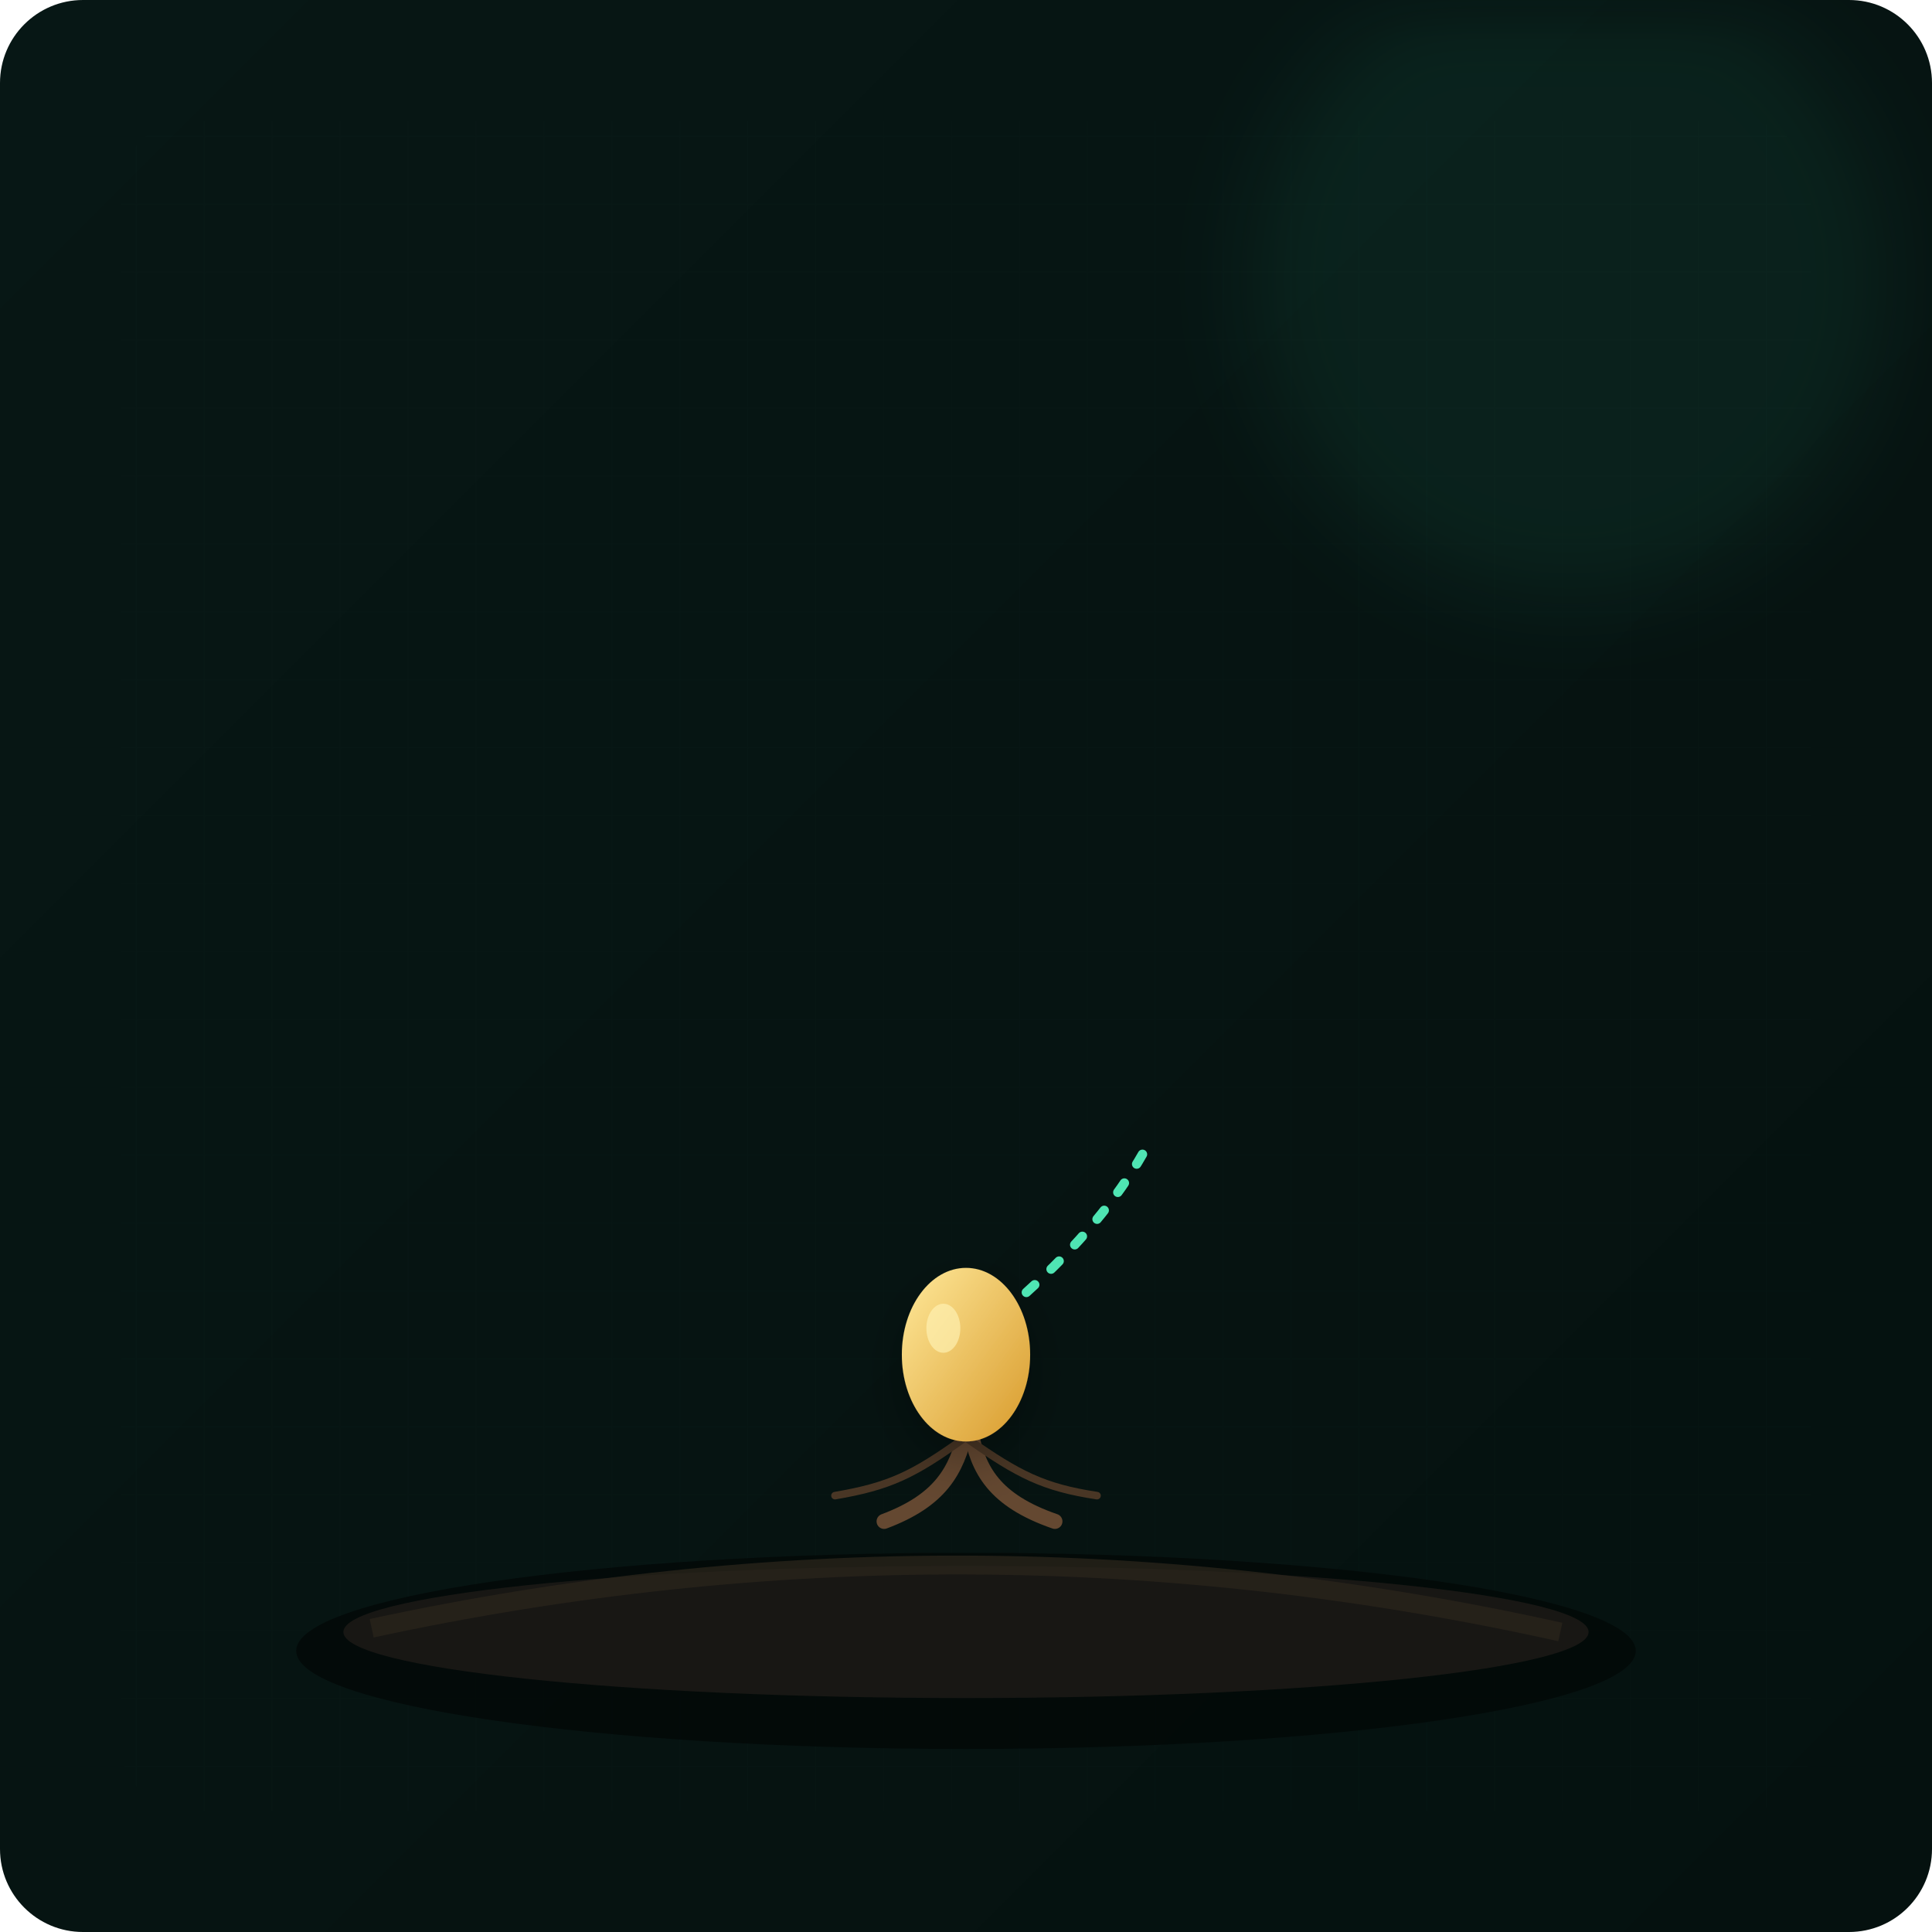
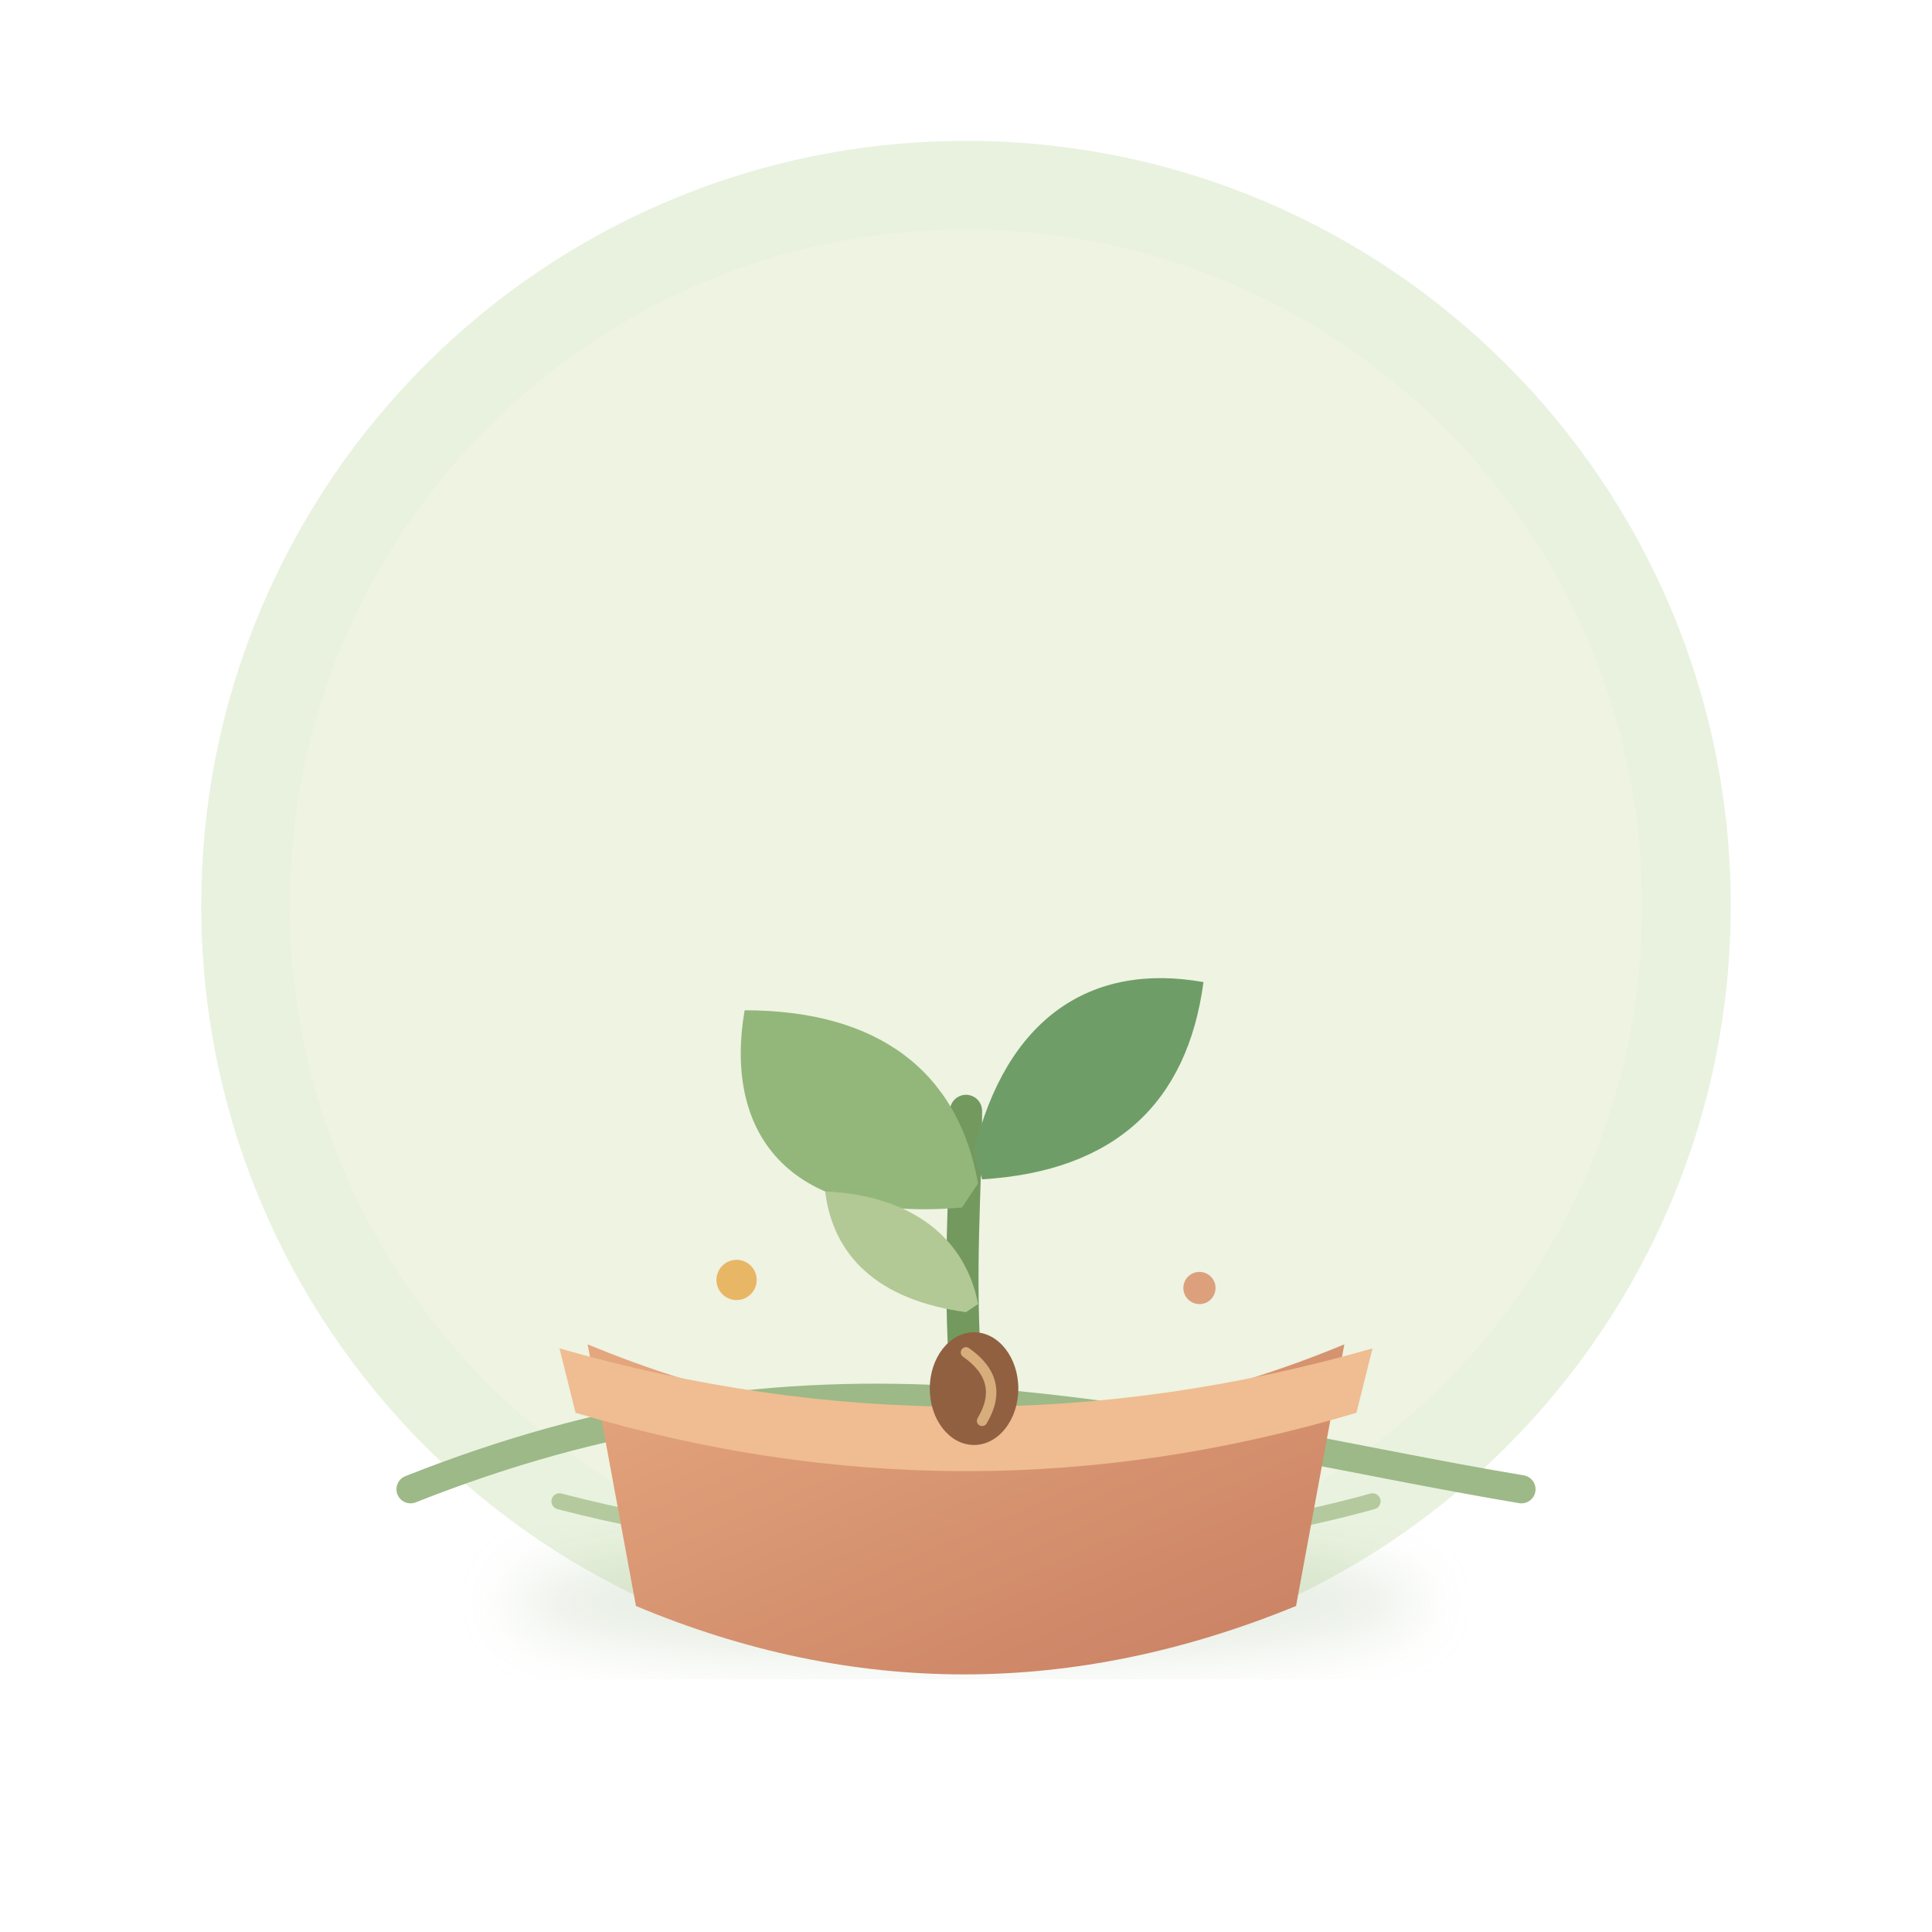
- <svg xmlns="http://www.w3.org/2000/svg" width="1024" height="1024" viewBox="0 0 1024 1024">
+ <svg xmlns="http://www.w3.org/2000/svg" width="480" height="480" viewBox="0 0 480 480" fill="none">
  <defs>
-     <linearGradient id="xbg" x1="0" y1="0" x2="1" y2="1">
-       <stop stop-color="#071715" />
-       <stop offset="1" stop-color="#05110F" />
+     <radialGradient id="halo" cx="0" cy="0" r="1" gradientTransform="translate(236 194) rotate(90) scale(210)">
+       <stop stop-color="#f8f5e9" />
+       <stop offset="1" stop-color="#e9f2df" />
+     </radialGradient>
+     <linearGradient id="wood" x1="0" y1="0" x2="1" y2="0">
+       <stop stop-color="#9d7654" />
+       <stop offset=".55" stop-color="#79583e" />
+       <stop offset="1" stop-color="#654a39" />
    </linearGradient>
-     <linearGradient id="xleaf" x1="0" y1="0" x2="1" y2="1">
-       <stop stop-color="#9AF4CC" />
-       <stop offset=".5" stop-color="#63E6BE" />
-       <stop offset="1" stop-color="#1E9B72" />
+     <linearGradient id="pot" x1="0" y1="0" x2="1" y2="1">
+       <stop stop-color="#e5a77e" />
+       <stop offset="1" stop-color="#c87f62" />
    </linearGradient>
-     <linearGradient id="xleafDark" x1="0" y1="1" x2="1" y2="0">
-       <stop stop-color="#106B53" />
-       <stop offset="1" stop-color="#38C99E" />
-     </linearGradient>
-     <linearGradient id="xwood" x1="0" y1="0" x2="1" y2="0">
-       <stop stop-color="#765133" />
-       <stop offset="1" stop-color="#4D3424" />
-     </linearGradient>
-     <linearGradient id="xgold" x1="0" y1="0" x2="1" y2="1">
-       <stop stop-color="#FFE99A" />
-       <stop offset="1" stop-color="#D89A2B" />
-     </linearGradient>
-     <linearGradient id="xring" x1="0" y1="0" x2="1" y2="1">
-       <stop stop-color="#63E6BE" />
-       <stop offset="1" stop-color="#0C8E70" />
-     </linearGradient>
-     <filter id="xshadow" x="-30%" y="-30%" width="160%" height="170%">
-       <feDropShadow dx="0" dy="10" stdDeviation="13" flood-color="#000" flood-opacity=".30" />
+     <filter id="soft">
+       <feGaussianBlur stdDeviation="7" />
    </filter>
-     <filter id="xglow" x="-80%" y="-80%" width="260%" height="260%">
-       <feGaussianBlur stdDeviation="22" />
-     </filter>
-     <pattern id="xgrid" width="36" height="36" patternUnits="userSpaceOnUse">
-       <path d="M36 0H0V36" fill="none" stroke="#173B34" stroke-width="1" opacity=".42" />
-     </pattern>
  </defs>
-   <rect width="1024" height="1024" rx="44" fill="url(#xbg)" />
-   <rect x="64" y="64" width="896" height="896" rx="36" fill="url(#xgrid)" opacity=".13" />
-   <circle cx="832" cy="148" r="170" fill="#34D9A3" opacity=".07" filter="url(#xglow)" />
-   <g transform="translate(0 10)">
-     <ellipse cx="512" cy="865" rx="355" ry="52" fill="#020706" opacity=".75" />
-     <ellipse cx="512" cy="855" rx="330" ry="35" fill="#181714" />
-     <path d="M197 853 Q 512 785 827 855" fill="none" stroke="#2A241B" stroke-width="10" opacity=".75" />
-     <g opacity=".95">
-       <path d="M512 748 C 507.04 769.7, 498.36 785.2, 468.6 796.36" fill="none" stroke="#694A32" stroke-width="8" stroke-linecap="round" />
-       <path d="M514.48 748 C 518.2 769.08, 526.88 785.2, 559.12 796.36" fill="none" stroke="#694A32" stroke-width="8" stroke-linecap="round" />
-       <path d="M510.14 752.96 C 484.1 771.56, 471.7 777.76, 442.56 782.72" fill="none" stroke="#4D3826" stroke-width="4" stroke-linecap="round" />
-       <path d="M513.24 752.96 C 539.9 771.56, 552.92 778.38, 581.44 782.72" fill="none" stroke="#4D3826" stroke-width="4" stroke-linecap="round" />
-     </g>
-     <ellipse cx="512" cy="708" rx="34" ry="46" fill="url(#xgold)" filter="url(#xshadow)" />
-     <ellipse cx="500" cy="694" rx="9" ry="13" fill="#FFF3B5" opacity=".65" />
-     <path d="M544 675 Q 585 638 606 601" fill="none" stroke="#4FE5B3" stroke-width="5" stroke-linecap="round" stroke-dasharray="6 12" />
-   </g>
+   <circle cx="240" cy="225" r="190" fill="url(#halo)" />
+   <circle cx="240" cy="225" r="168" fill="#f7f5e9" opacity=".34" />
+   <ellipse cx="240" cy="398" rx="113" ry="16" fill="#9bb58b" opacity=".23" filter="url(#soft)" />
+   <path d="M102 370c48-19 91-25 138-22 53 4 96 15 138 22" stroke="#9cb987" stroke-width="7" stroke-linecap="round" fill="none" />
+   <path d="M139 373c61 16 141 17 202 0" stroke="#b5c99e" stroke-width="4" stroke-linecap="round" fill="none" />
+   <path d="M146 334q94 39 188 0l-12 65q-83 34-164 0z" fill="url(#pot)" />
+   <path d="M139 335q101 29 202 0l-4 16q-97 29-194 0z" fill="#efbd91" />
+   <path d="M240 343c-2-28 0-47 0-67" stroke="#73995f" stroke-width="8" stroke-linecap="round" />
+   <path d="M239 300c-45 4-59-20-54-49 33 0 53 15 58 43" fill="#93b77a" />
+   <path d="M242 286c8-33 29-47 57-42-4 30-22 47-55 49" fill="#6f9d67" />
+   <path d="M240 326c-22-3-33-14-35-30 22 1 35 12 38 28" fill="#b2c995" />
+   <ellipse cx="242" cy="345" rx="11" ry="14" fill="#916040" />
+   <path d="M240 336q10 7 4 17" stroke="#d7ad7c" stroke-width="2.6" fill="none" stroke-linecap="round" />
+   <circle cx="183" cy="318" r="5" fill="#e8b765" />
+   <circle cx="298" cy="320" r="4" fill="#dca17c" />
</svg>
